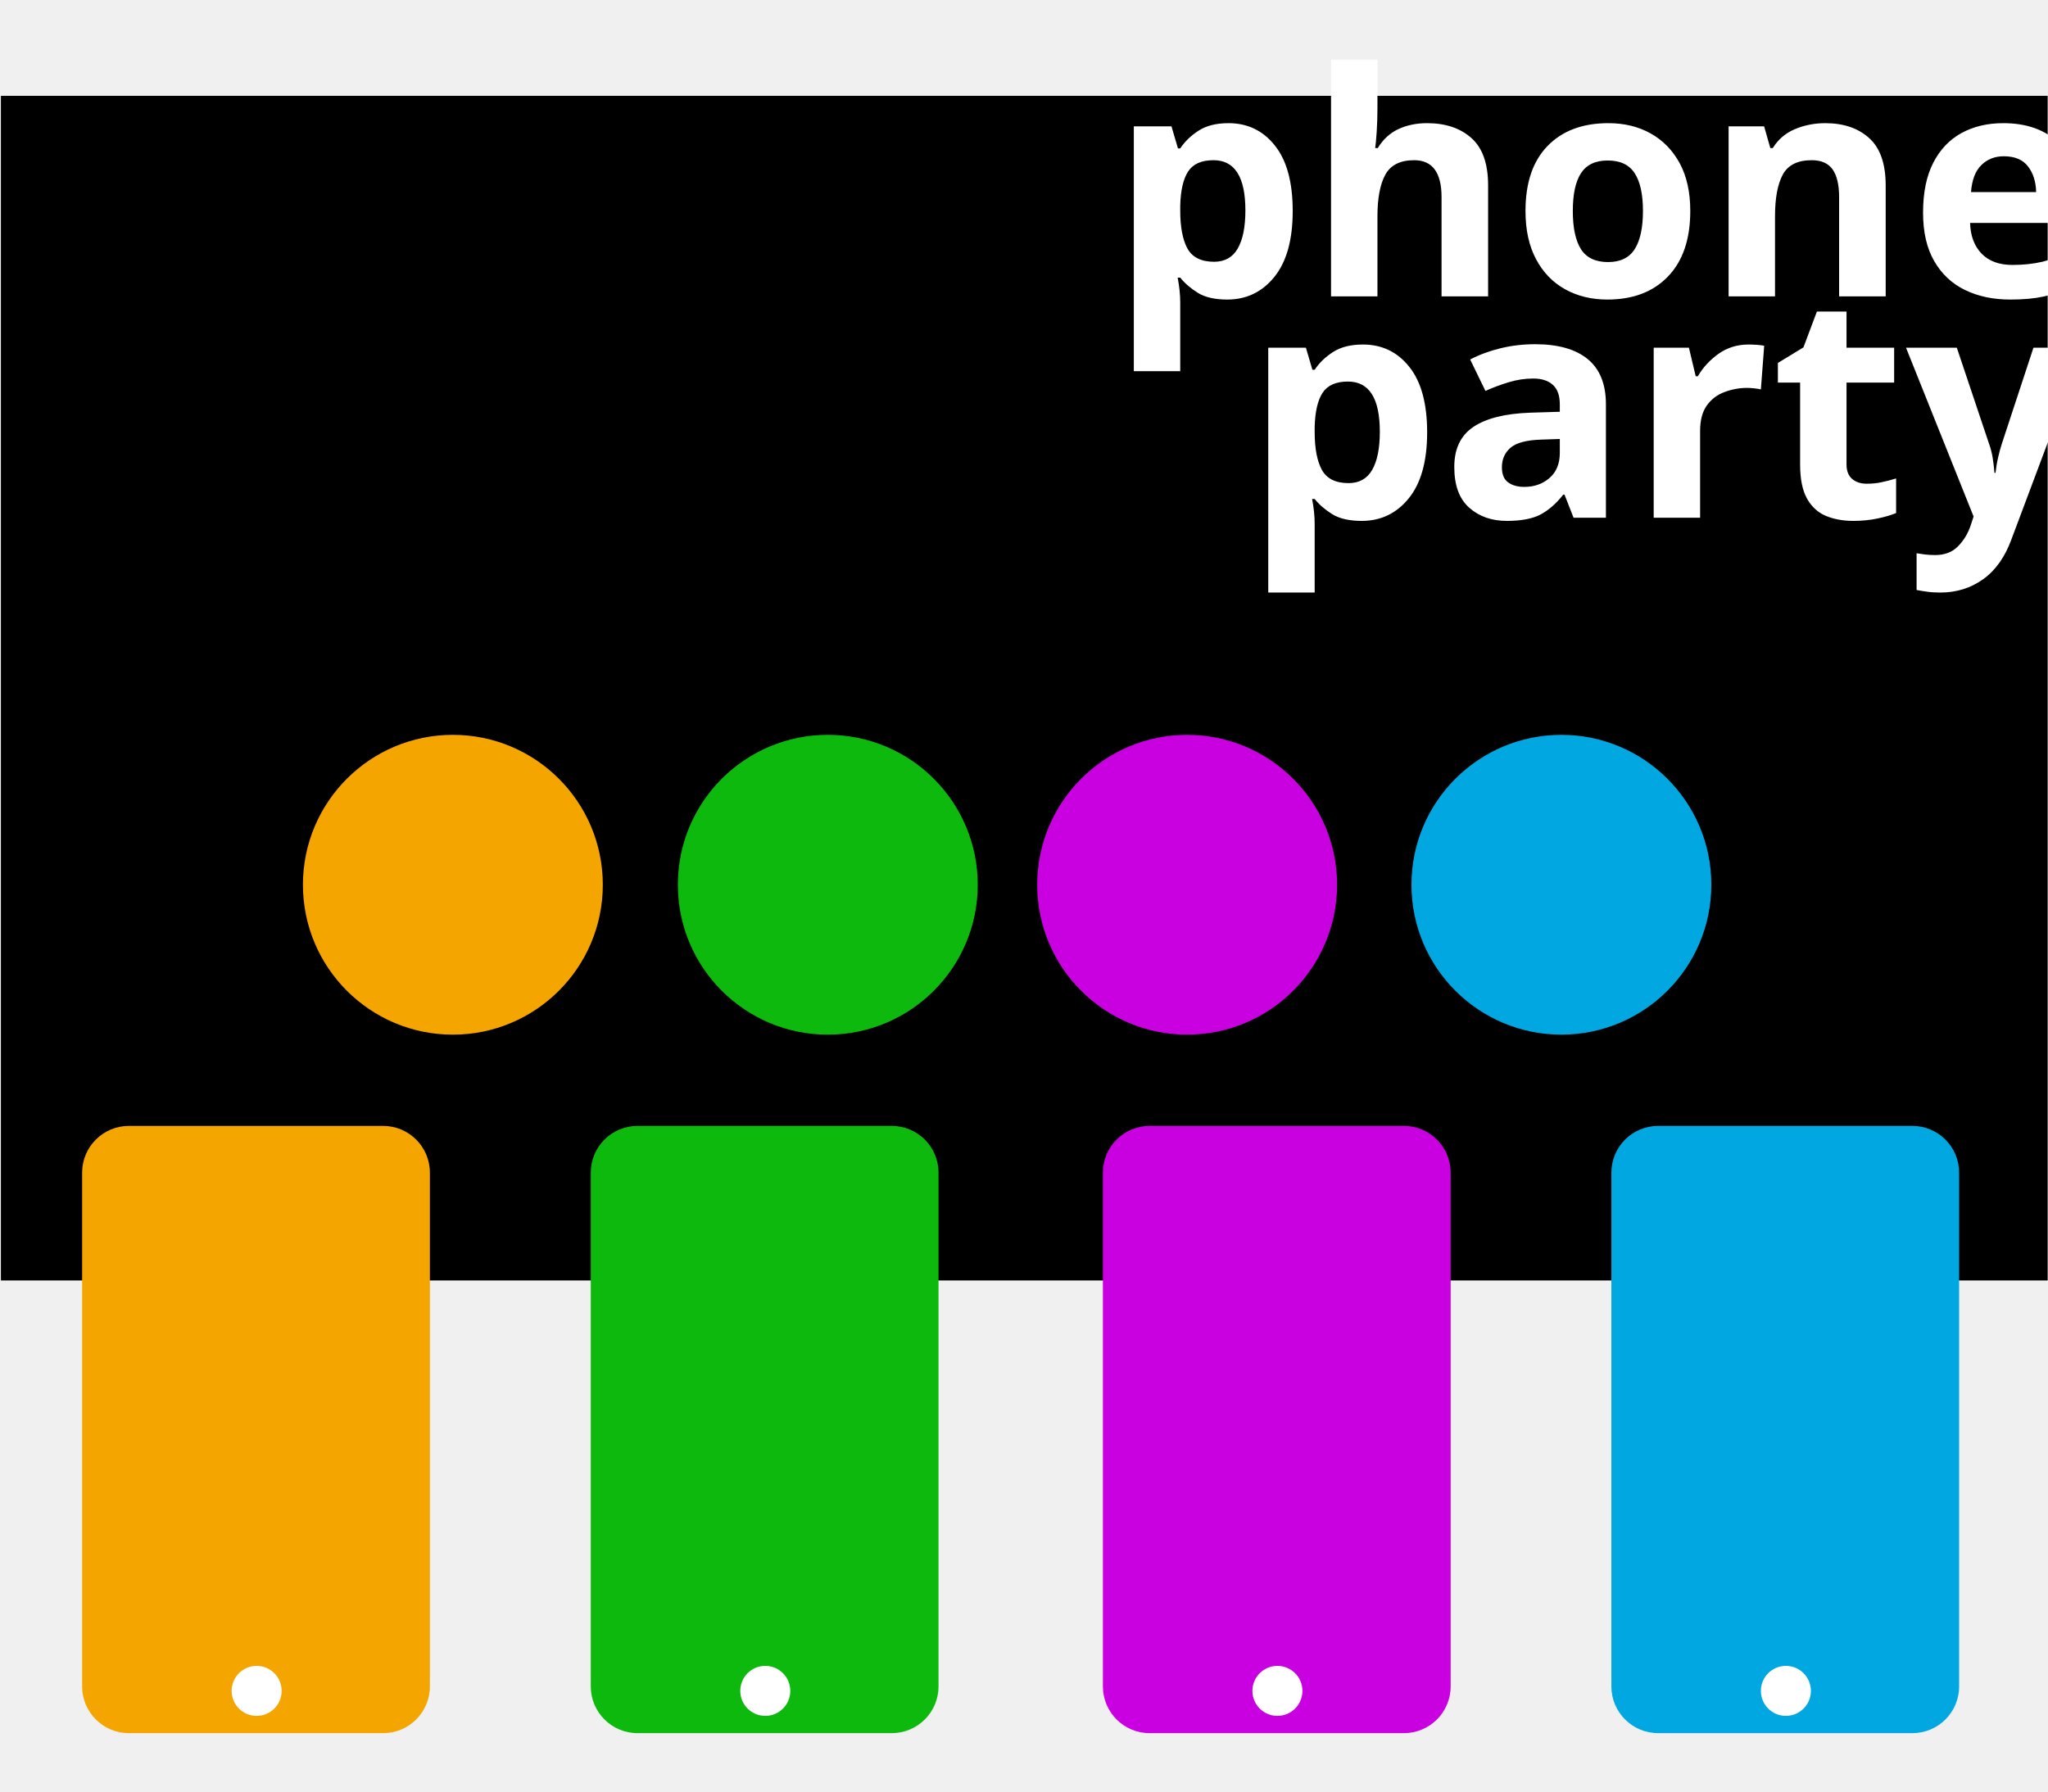
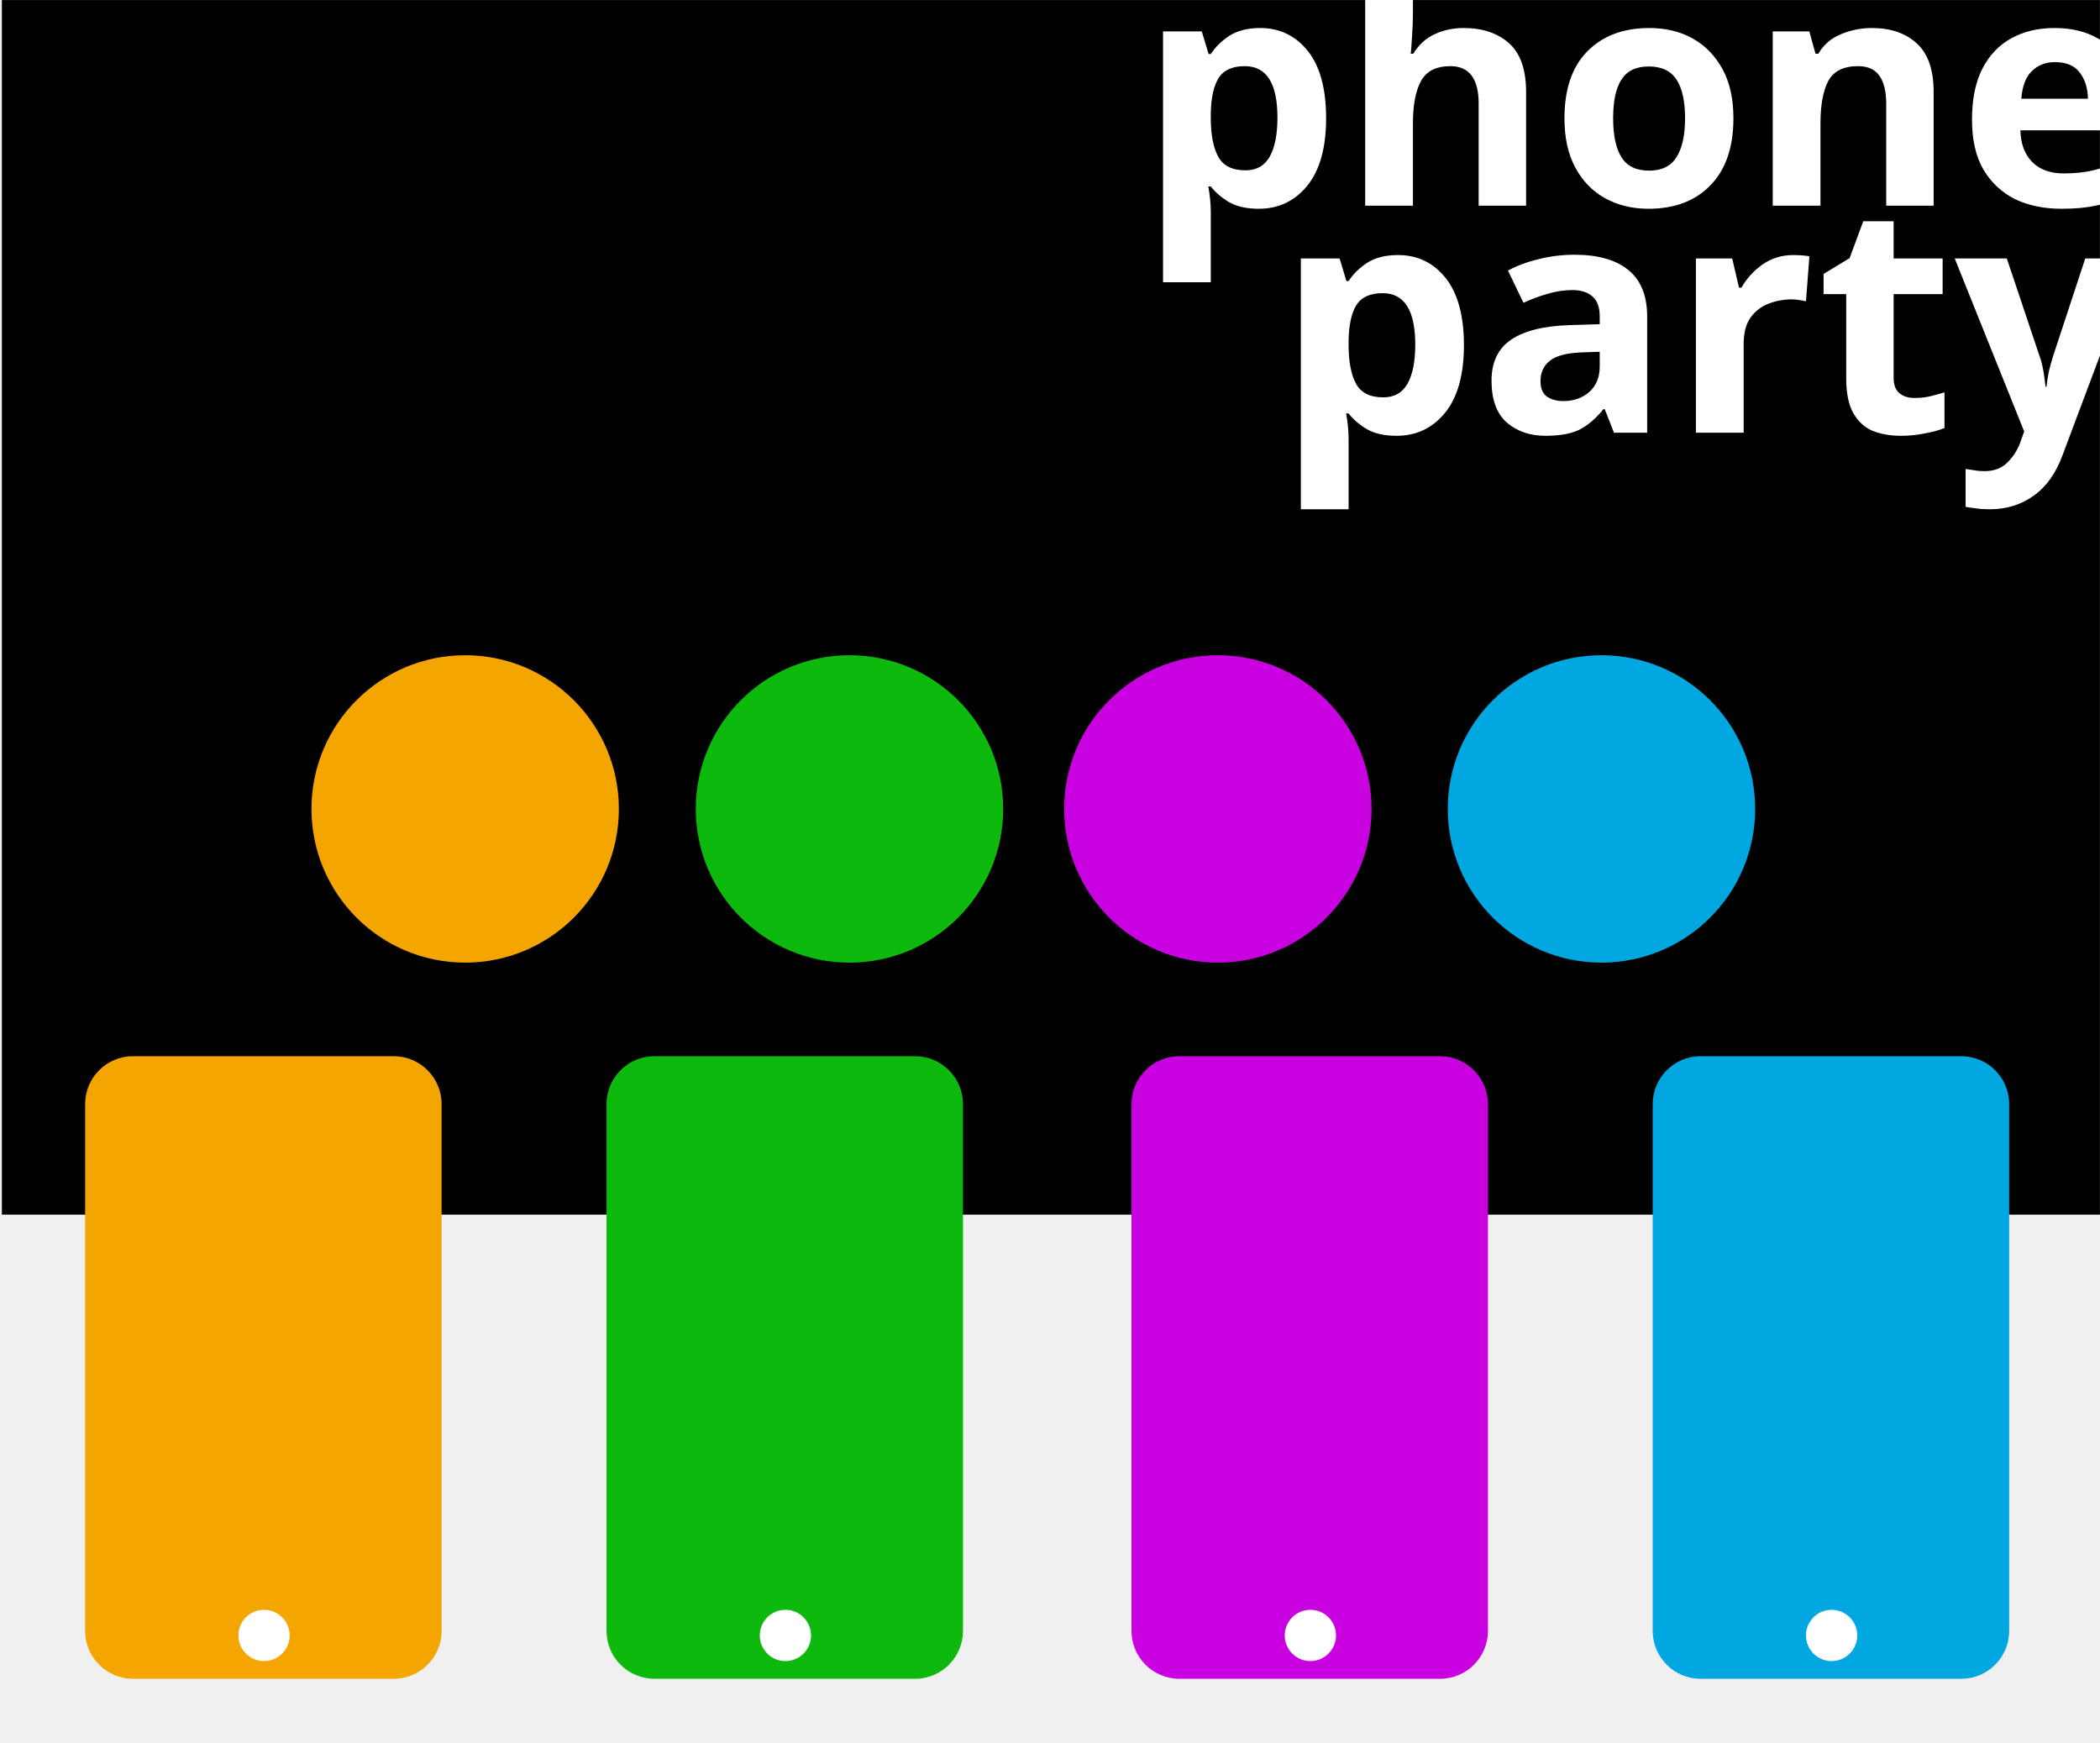
- <svg xmlns="http://www.w3.org/2000/svg" width="800" height="700" viewBox="0 0 211.667 185.208" version="1.1" id="svg8">
+ <svg xmlns="http://www.w3.org/2000/svg" width="400" height="332" viewBox="0 0 105.833 87.842" version="1.1" id="svg8">
  <defs id="defs2" />
-   <g id="layer1" transform="translate(0,-111.7917)">
-     <rect style="opacity:1;vector-effect:none;fill:#000000;fill-opacity:1;stroke:none;stroke-width:0.529;stroke-linecap:butt;stroke-linejoin:miter;stroke-miterlimit:4;stroke-dasharray:none;stroke-dashoffset:0;stroke-opacity:1;marker:none" id="rect815" width="211.537" height="122.464" x="0.094" y="121.698" />
-     <rect ry="4.831" y="228.184" x="61.058" height="62.774" width="35.941" id="rect823" style="opacity:1;vector-effect:none;fill:#0cb90c;fill-opacity:1;stroke:none;stroke-width:0.172px;stroke-linecap:butt;stroke-linejoin:miter;stroke-miterlimit:4;stroke-dasharray:none;stroke-dashoffset:0;stroke-opacity:1;marker:none" />
-     <circle r="2.585" cy="286.589" cx="79.094" id="circle827" style="opacity:1;vector-effect:none;fill:#ffffff;fill-opacity:1;stroke:none;stroke-width:0.529;stroke-linecap:butt;stroke-linejoin:miter;stroke-miterlimit:4;stroke-dasharray:none;stroke-dashoffset:0;stroke-opacity:1;marker:none" />
-     <rect style="opacity:1;vector-effect:none;fill:#c900e0;fill-opacity:1;stroke:none;stroke-width:0.172px;stroke-linecap:butt;stroke-linejoin:miter;stroke-miterlimit:4;stroke-dasharray:none;stroke-dashoffset:0;stroke-opacity:1;marker:none" id="rect829" width="35.941" height="62.774" x="113.988" y="228.184" ry="4.831" />
-     <circle style="opacity:1;vector-effect:none;fill:#ffffff;fill-opacity:1;stroke:none;stroke-width:0.529;stroke-linecap:butt;stroke-linejoin:miter;stroke-miterlimit:4;stroke-dasharray:none;stroke-dashoffset:0;stroke-opacity:1;marker:none" id="circle833" cx="132.025" cy="286.589" r="2.585" />
-     <rect ry="4.831" y="228.184" x="166.541" height="62.774" width="35.941" id="rect835" style="opacity:1;vector-effect:none;fill:#00a7e0;fill-opacity:1;stroke:none;stroke-width:0.172px;stroke-linecap:butt;stroke-linejoin:miter;stroke-miterlimit:4;stroke-dasharray:none;stroke-dashoffset:0;stroke-opacity:1;marker:none" />
-     <circle r="2.585" cy="286.589" cx="184.577" id="circle839" style="opacity:1;vector-effect:none;fill:#ffffff;fill-opacity:1;stroke:none;stroke-width:0.529;stroke-linecap:butt;stroke-linejoin:miter;stroke-miterlimit:4;stroke-dasharray:none;stroke-dashoffset:0;stroke-opacity:1;marker:none" />
-     <circle style="opacity:1;vector-effect:none;fill:#f5a500;fill-opacity:1;stroke:none;stroke-width:1.323;stroke-linecap:butt;stroke-linejoin:miter;stroke-miterlimit:4;stroke-dasharray:none;stroke-dashoffset:0;stroke-opacity:1;marker:none" id="path931" cx="46.806" cy="203.254" r="15.497" />
-     <circle r="15.497" cy="203.254" cx="85.555" id="circle949" style="opacity:1;vector-effect:none;fill:#0cb90c;fill-opacity:1;stroke:none;stroke-width:1.323;stroke-linecap:butt;stroke-linejoin:miter;stroke-miterlimit:4;stroke-dasharray:none;stroke-dashoffset:0;stroke-opacity:1;marker:none" />
-     <circle style="opacity:1;vector-effect:none;fill:#c900e0;fill-opacity:1;stroke:none;stroke-width:1.323;stroke-linecap:butt;stroke-linejoin:miter;stroke-miterlimit:4;stroke-dasharray:none;stroke-dashoffset:0;stroke-opacity:1;marker:none" id="circle951" cx="122.695" cy="203.254" r="15.497" />
-     <circle r="15.497" cy="203.254" cx="161.375" id="circle953" style="opacity:1;vector-effect:none;fill:#00a7e0;fill-opacity:1;stroke:none;stroke-width:1.323;stroke-linecap:butt;stroke-linejoin:miter;stroke-miterlimit:4;stroke-dasharray:none;stroke-dashoffset:0;stroke-opacity:1;marker:none" />
-     <text xml:space="preserve" style="font-style:normal;font-variant:normal;font-weight:bold;font-stretch:normal;font-size:32.202px;line-height:1.25;font-family:'Noto Sans';-inkscape-font-specification:'Noto Sans Bold';letter-spacing:0px;word-spacing:0px;fill:#ffffff;fill-opacity:1;stroke:none;stroke-width:0.805" x="114.669" y="142.427" id="text1083">
-       <tspan id="tspan1081" x="114.669" y="142.427" style="font-style:normal;font-variant:normal;font-weight:bold;font-stretch:normal;font-family:'Noto Sans';-inkscape-font-specification:'Noto Sans Bold';fill:#ffffff;fill-opacity:1;stroke-width:0.805">phone</tspan>
+   <g id="layer1" transform="translate(0,-209.1583)">
+     <rect style="opacity:1;vector-effect:none;fill:#000000;fill-opacity:1;stroke:none;stroke-width:0.265;stroke-linecap:butt;stroke-linejoin:miter;stroke-miterlimit:4;stroke-dasharray:none;stroke-dashoffset:0;stroke-opacity:1;marker:none" id="rect815" width="105.736" height="61.213" x="0.094" y="209.161" />
+     <rect ry="2.415" y="262.387" x="30.566" height="31.377" width="17.965" id="rect823" style="opacity:1;vector-effect:none;fill:#0cb90c;fill-opacity:1;stroke:none;stroke-width:0.086px;stroke-linecap:butt;stroke-linejoin:miter;stroke-miterlimit:4;stroke-dasharray:none;stroke-dashoffset:0;stroke-opacity:1;marker:none" />
+     <circle r="1.292" cy="291.58" cx="39.582" id="circle827" style="opacity:1;vector-effect:none;fill:#ffffff;fill-opacity:1;stroke:none;stroke-width:0.264;stroke-linecap:butt;stroke-linejoin:miter;stroke-miterlimit:4;stroke-dasharray:none;stroke-dashoffset:0;stroke-opacity:1;marker:none" />
+     <rect style="opacity:1;vector-effect:none;fill:#c900e0;fill-opacity:1;stroke:none;stroke-width:0.086px;stroke-linecap:butt;stroke-linejoin:miter;stroke-miterlimit:4;stroke-dasharray:none;stroke-dashoffset:0;stroke-opacity:1;marker:none" id="rect829" width="17.965" height="31.377" x="57.023" y="262.387" ry="2.415" />
+     <circle style="opacity:1;vector-effect:none;fill:#ffffff;fill-opacity:1;stroke:none;stroke-width:0.264;stroke-linecap:butt;stroke-linejoin:miter;stroke-miterlimit:4;stroke-dasharray:none;stroke-dashoffset:0;stroke-opacity:1;marker:none" id="circle833" cx="66.039" cy="291.58" r="1.292" />
+     <rect ry="2.415" y="262.387" x="83.291" height="31.377" width="17.965" id="rect835" style="opacity:1;vector-effect:none;fill:#00a7e0;fill-opacity:1;stroke:none;stroke-width:0.086px;stroke-linecap:butt;stroke-linejoin:miter;stroke-miterlimit:4;stroke-dasharray:none;stroke-dashoffset:0;stroke-opacity:1;marker:none" />
+     <circle r="1.292" cy="291.58" cx="92.307" id="circle839" style="opacity:1;vector-effect:none;fill:#ffffff;fill-opacity:1;stroke:none;stroke-width:0.264;stroke-linecap:butt;stroke-linejoin:miter;stroke-miterlimit:4;stroke-dasharray:none;stroke-dashoffset:0;stroke-opacity:1;marker:none" />
+     <circle style="opacity:1;vector-effect:none;fill:#f5a500;fill-opacity:1;stroke:none;stroke-width:0.661;stroke-linecap:butt;stroke-linejoin:miter;stroke-miterlimit:4;stroke-dasharray:none;stroke-dashoffset:0;stroke-opacity:1;marker:none" id="path931" cx="23.443" cy="249.926" r="7.746" />
+     <circle r="7.746" cy="249.926" cx="42.811" id="circle949" style="opacity:1;vector-effect:none;fill:#0cb90c;fill-opacity:1;stroke:none;stroke-width:0.661;stroke-linecap:butt;stroke-linejoin:miter;stroke-miterlimit:4;stroke-dasharray:none;stroke-dashoffset:0;stroke-opacity:1;marker:none" />
+     <circle style="opacity:1;vector-effect:none;fill:#c900e0;fill-opacity:1;stroke:none;stroke-width:0.661;stroke-linecap:butt;stroke-linejoin:miter;stroke-miterlimit:4;stroke-dasharray:none;stroke-dashoffset:0;stroke-opacity:1;marker:none" id="circle951" cx="61.376" cy="249.926" r="7.746" />
+     <circle r="7.746" cy="249.926" cx="80.709" id="circle953" style="opacity:1;vector-effect:none;fill:#00a7e0;fill-opacity:1;stroke:none;stroke-width:0.661;stroke-linecap:butt;stroke-linejoin:miter;stroke-miterlimit:4;stroke-dasharray:none;stroke-dashoffset:0;stroke-opacity:1;marker:none" />
+     <text xml:space="preserve" style="font-style:normal;font-variant:normal;font-weight:bold;font-stretch:normal;font-size:16.096px;line-height:1.25;font-family:'Noto Sans';-inkscape-font-specification:'Noto Sans Bold';letter-spacing:0px;word-spacing:0px;fill:#ffffff;fill-opacity:1;stroke:none;stroke-width:0.402" x="57.364" y="219.522" id="text1083">
+       <tspan id="tspan1081" x="57.364" y="219.522" style="font-style:normal;font-variant:normal;font-weight:bold;font-stretch:normal;font-family:'Noto Sans';-inkscape-font-specification:'Noto Sans Bold';fill:#ffffff;fill-opacity:1;stroke-width:0.402">phone</tspan>
    </text>
-     <text id="text1091" y="165.315" x="128.562" style="font-style:normal;font-variant:normal;font-weight:bold;font-stretch:normal;font-size:32.202px;line-height:1.25;font-family:'Noto Sans';-inkscape-font-specification:'Noto Sans Bold';letter-spacing:0px;word-spacing:0px;fill:#ffffff;fill-opacity:1;stroke:none;stroke-width:0.805" xml:space="preserve">
-       <tspan style="font-style:normal;font-variant:normal;font-weight:bold;font-stretch:normal;font-family:'Noto Sans';-inkscape-font-specification:'Noto Sans Bold';fill:#ffffff;fill-opacity:1;stroke-width:0.805" y="165.315" x="128.562" id="tspan1089">party</tspan>
+     <text id="text1091" y="230.962" x="64.308" style="font-style:normal;font-variant:normal;font-weight:bold;font-stretch:normal;font-size:16.096px;line-height:1.25;font-family:'Noto Sans';-inkscape-font-specification:'Noto Sans Bold';letter-spacing:0px;word-spacing:0px;fill:#ffffff;fill-opacity:1;stroke:none;stroke-width:0.402" xml:space="preserve">
+       <tspan style="font-style:normal;font-variant:normal;font-weight:bold;font-stretch:normal;font-family:'Noto Sans';-inkscape-font-specification:'Noto Sans Bold';fill:#ffffff;fill-opacity:1;stroke-width:0.402" y="230.962" x="64.308" id="tspan1089">party</tspan>
    </text>
-     <rect style="opacity:1;vector-effect:none;fill:#f5a500;fill-opacity:1;stroke:none;stroke-width:0.172px;stroke-linecap:butt;stroke-linejoin:miter;stroke-miterlimit:4;stroke-dasharray:none;stroke-dashoffset:0;stroke-opacity:1;marker:none" id="rect817" width="35.941" height="62.774" x="8.489" y="228.184" ry="4.831" />
-     <circle style="opacity:1;vector-effect:none;fill:#ffffff;fill-opacity:1;stroke:none;stroke-width:0.529;stroke-linecap:butt;stroke-linejoin:miter;stroke-miterlimit:4;stroke-dasharray:none;stroke-dashoffset:0;stroke-opacity:1;marker:none" id="path821" cx="26.525" cy="286.589" r="2.585" />
+     <rect style="opacity:1;vector-effect:none;fill:#f5a500;fill-opacity:1;stroke:none;stroke-width:0.086px;stroke-linecap:butt;stroke-linejoin:miter;stroke-miterlimit:4;stroke-dasharray:none;stroke-dashoffset:0;stroke-opacity:1;marker:none" id="rect817" width="17.965" height="31.377" x="4.29" y="262.387" ry="2.415" />
+     <circle style="opacity:1;vector-effect:none;fill:#ffffff;fill-opacity:1;stroke:none;stroke-width:0.264;stroke-linecap:butt;stroke-linejoin:miter;stroke-miterlimit:4;stroke-dasharray:none;stroke-dashoffset:0;stroke-opacity:1;marker:none" id="path821" cx="13.306" cy="291.58" r="1.292" />
  </g>
</svg>
